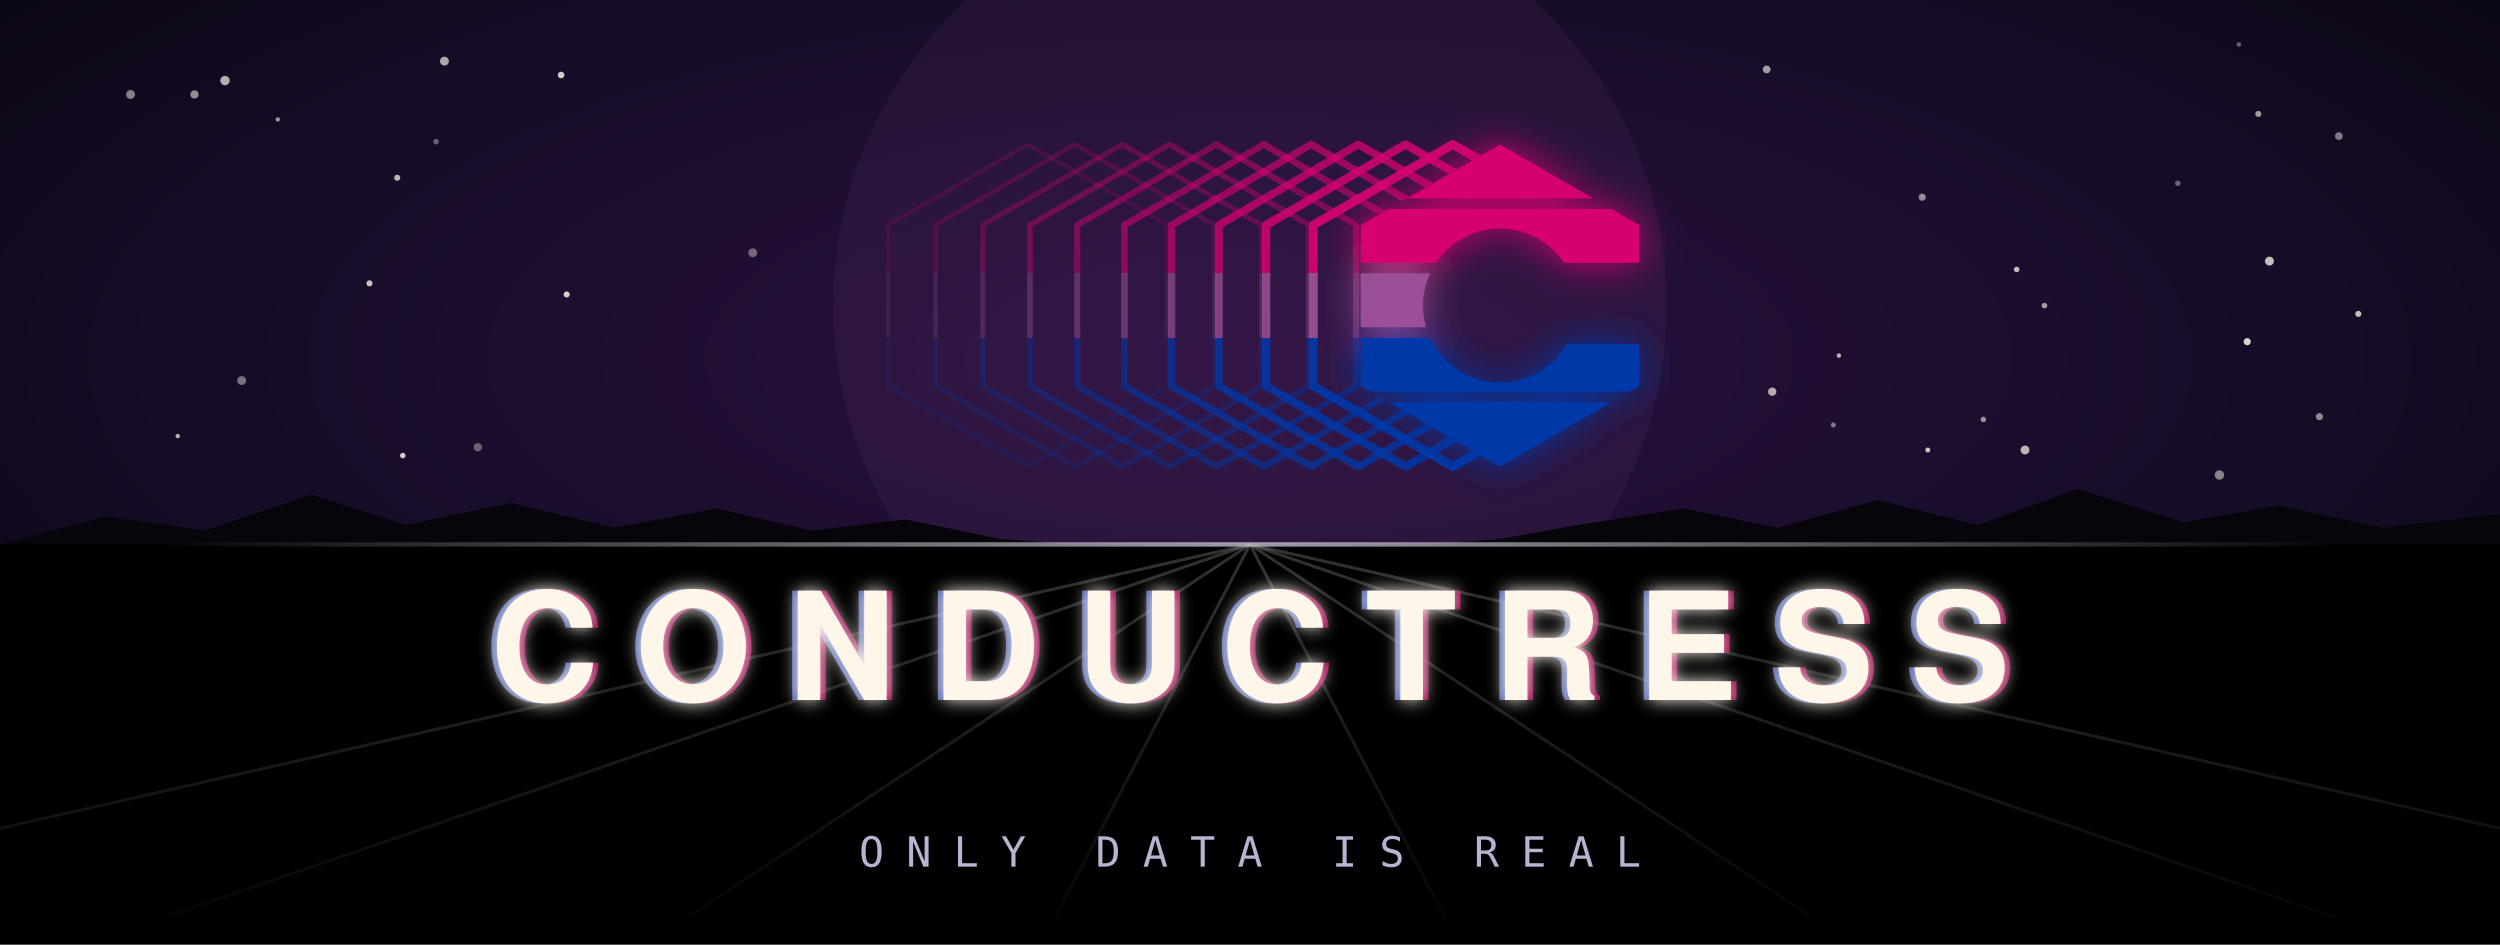
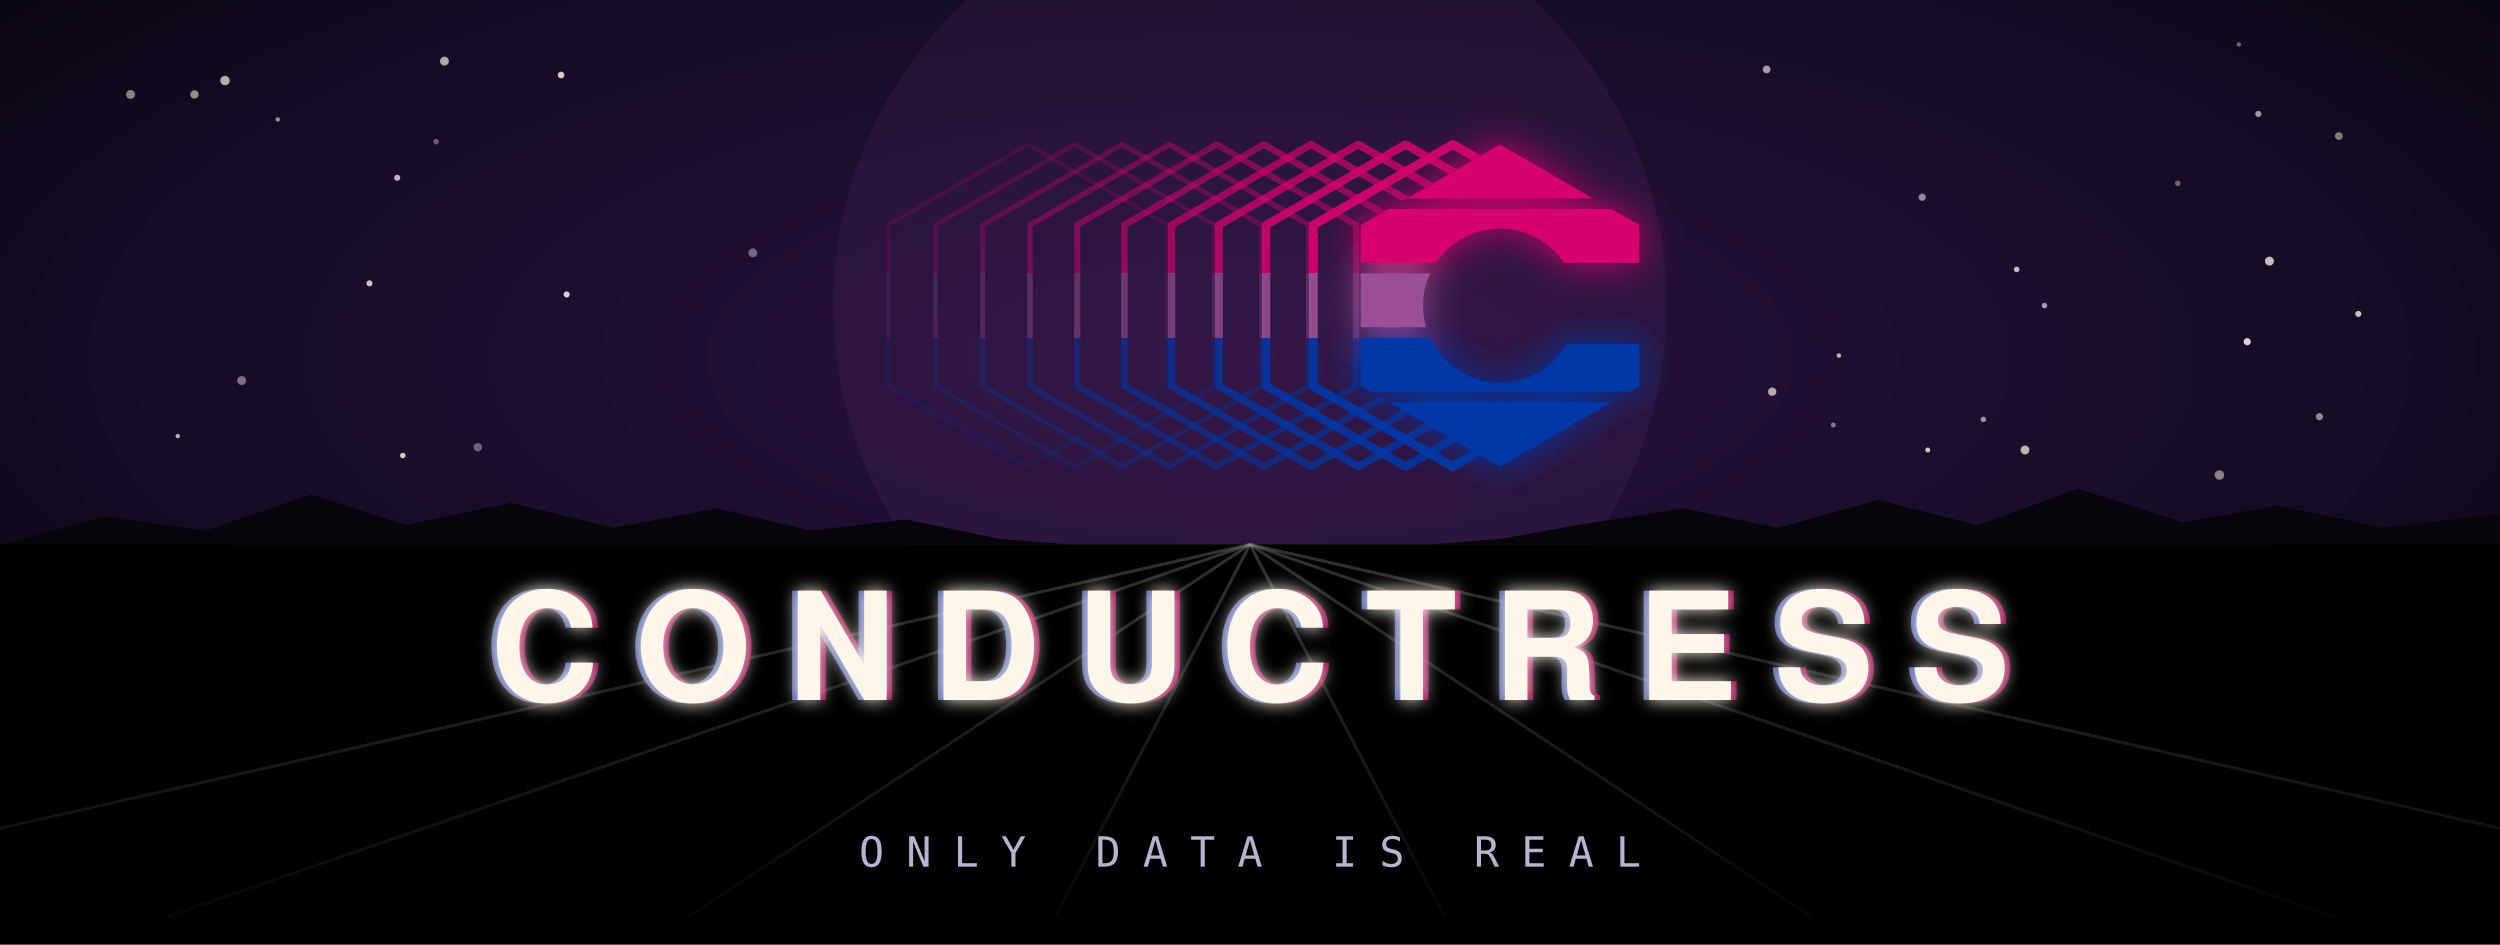
<svg xmlns="http://www.w3.org/2000/svg" viewBox="0 0 900 340" width="900" height="340" role="img" aria-label="Conductress">
  <defs>
    <radialGradient id="bih-sky" cx="50%" cy="38%" r="72%">
      <stop offset="0%" stop-color="#2a1140" />
      <stop offset="60%" stop-color="#150c26" />
      <stop offset="100%" stop-color="#07040d" />
    </radialGradient>
    <linearGradient id="bih-trail" gradientUnits="userSpaceOnUse" x1="0" y1="52" x2="0" y2="168">
      <stop offset="0" stop-color="#d60270" />
      <stop offset="0.2" stop-color="#d60270" />
      <stop offset="0.2" stop-color="#d60270" />
      <stop offset="0.4" stop-color="#d60270" />
      <stop offset="0.4" stop-color="#9b4f96" />
      <stop offset="0.6" stop-color="#9b4f96" />
      <stop offset="0.6" stop-color="#0038a8" />
      <stop offset="0.8" stop-color="#0038a8" />
      <stop offset="0.8" stop-color="#0038a8" />
      <stop offset="1" stop-color="#0038a8" />
    </linearGradient>
    <linearGradient id="bih-streak" x1="0" y1="0" x2="1" y2="0">
      <stop offset="0%" stop-color="#ffffff" stop-opacity="0" />
      <stop offset="100%" stop-color="#ffffff" stop-opacity="0.55" />
    </linearGradient>
    <linearGradient id="bih-grid" x1="0" y1="0" x2="0" y2="1">
      <stop offset="0%" stop-color="#ffffff" stop-opacity="0.28" />
      <stop offset="100%" stop-color="#ffffff" stop-opacity="0.03" />
    </linearGradient>
    <linearGradient id="bih-rule" gradientUnits="userSpaceOnUse" x1="60" y1="0" x2="840" y2="0">
      <stop offset="0%" stop-color="#ffffff" stop-opacity="0" />
      <stop offset="50%" stop-color="#d8d8e6" />
      <stop offset="100%" stop-color="#ffffff" stop-opacity="0" />
    </linearGradient>
    <filter id="bih-bloom" x="-60%" y="-60%" width="220%" height="220%">
      <feGaussianBlur stdDeviation="7" result="b1" />
      <feMerge>
        <feMergeNode in="b1" />
        <feMergeNode in="SourceGraphic" />
      </feMerge>
    </filter>
    <filter id="bih-soft" x="-40%" y="-40%" width="180%" height="180%">
      <feGaussianBlur stdDeviation="3" result="b2" />
      <feMerge>
        <feMergeNode in="b2" />
        <feMergeNode in="SourceGraphic" />
      </feMerge>
    </filter>
    <clipPath id="bih-notlead">
      <polygon points="-3789.5,-2449.1 4919.7,2582.1 7420.8,-1747.4 -1288.4,-6778.6" />
      <polygon points="590.2,-4919.0 590.2,5139.0 5590.2,5139.0 5590.2,-4919.0" />
      <polygon points="4919.7,-2362.1 -3789.5,2669.1 -1288.4,6998.6 7420.8,1967.4" />
      <polygon points="4869.5,2669.1 -3839.7,-2362.1 -6340.8,1967.4 2368.4,6998.6" />
      <polygon points="489.8,5139.0 489.8,-4919.0 -4510.2,-4919.0 -4510.2,5139.0" />
      <polygon points="-3839.7,2582.1 4869.5,-2449.1 2368.4,-6778.6 -6340.8,-1747.4" />
    </clipPath>
    <clipPath id="bih-c">
      <path d="M89.8 27 L50 4 L10.2 27 L10.2 73 L50 96 L89.8 73 L89.8 61 L69.05 61 A22 22 0 1 1 69.05 39 L89.8 39 Z" />
    </clipPath>
    <symbol id="bih-cmark" viewBox="0 0 100 100">
      <g clip-path="url(#bih-c)">
        <rect x="8" y="4.00" width="84" height="15.40" fill="#d60270" />
        <rect x="8" y="22.40" width="84" height="15.40" fill="#d60270" />
        <rect x="8" y="40.80" width="84" height="15.40" fill="#9b4f96" />
        <rect x="8" y="59.20" width="84" height="15.40" fill="#0038a8" />
        <rect x="8" y="77.60" width="84" height="18.40" fill="#0038a8" />
      </g>
    </symbol>
  </defs>
  <g id="background">
    <rect width="900" height="340" fill="url(#bih-sky)" />
    <circle cx="450" cy="110" r="150" fill="#9b4f96" opacity="0.09" />
  </g>
  <g id="stars" fill="#fff6ea">
    <circle cx="736" cy="110" r="1.0" opacity="0.61" />
    <circle cx="729" cy="162" r="1.6" opacity="0.71" />
    <circle cx="636" cy="25" r="1.4" opacity="0.62" />
    <circle cx="64" cy="157" r="0.8" opacity="0.70" />
    <circle cx="660" cy="153" r="0.9" opacity="0.46" />
    <circle cx="726" cy="97" r="1.0" opacity="0.75" />
    <circle cx="202" cy="27" r="1.2" opacity="0.81" />
    <circle cx="87" cy="137" r="1.6" opacity="0.43" />
    <circle cx="714" cy="151" r="1.0" opacity="0.56" />
    <circle cx="100" cy="43" r="0.8" opacity="0.58" />
    <circle cx="849" cy="113" r="1.1" opacity="0.77" />
    <circle cx="813" cy="41" r="1.1" opacity="0.61" />
    <circle cx="47" cy="34" r="1.6" opacity="0.50" />
    <circle cx="694" cy="162" r="0.9" opacity="0.79" />
    <circle cx="806" cy="16" r="0.8" opacity="0.38" />
    <circle cx="70" cy="34" r="1.5" opacity="0.55" />
    <circle cx="172" cy="161" r="1.5" opacity="0.36" />
    <circle cx="842" cy="49" r="1.4" opacity="0.47" />
    <circle cx="809" cy="123" r="1.3" opacity="0.84" />
    <circle cx="835" cy="150" r="1.3" opacity="0.53" />
    <circle cx="692" cy="71" r="1.3" opacity="0.54" />
    <circle cx="143" cy="64" r="1.1" opacity="0.72" />
    <circle cx="157" cy="51" r="1.0" opacity="0.36" />
    <circle cx="81" cy="29" r="1.7" opacity="0.68" />
    <circle cx="662" cy="128" r="0.8" opacity="0.72" />
    <circle cx="145" cy="164" r="1.0" opacity="0.81" />
    <circle cx="271" cy="91" r="1.6" opacity="0.38" />
    <circle cx="817" cy="94" r="1.6" opacity="0.76" />
    <circle cx="799" cy="171" r="1.7" opacity="0.50" />
    <circle cx="160" cy="22" r="1.6" opacity="0.66" />
    <circle cx="784" cy="66" r="1.0" opacity="0.37" />
    <circle cx="204" cy="106" r="1.1" opacity="0.83" />
    <circle cx="133" cy="102" r="1.1" opacity="0.78" />
    <circle cx="638" cy="141" r="1.5" opacity="0.67" />
  </g>
  <g id="mountains" fill="#07040c">
    <path d="M0 196 L38 186 L74 191 L112 178 L146 189 L184 181 L221 190 L258 183 L292 191 L326 187 L360 194 L385 196 Z" />
    <path d="M515 196 L540 194 L568 189 L606 183 L640 190 L676 180 L712 189 L748 176 L786 188 L820 182 L858 190 L900 185 L900 196 Z" />
  </g>
  <rect id="ground" x="0" y="196" width="900" height="144" fill="#000" />
  <g id="horizon" opacity="0.7">
-     <line x1="60" y1="196" x2="840" y2="196" stroke="url(#bih-rule)" stroke-width="1.6" />
    <g stroke="url(#bih-grid)" stroke-width="1.1" fill="none">
      <line x1="450" y1="196" x2="-140" y2="330" />
      <line x1="450" y1="196" x2="60" y2="330" />
      <line x1="450" y1="196" x2="248" y2="330" />
      <line x1="450" y1="196" x2="380" y2="330" />
      <line x1="450" y1="196" x2="520" y2="330" />
      <line x1="450" y1="196" x2="652" y2="330" />
      <line x1="450" y1="196" x2="840" y2="330" />
      <line x1="450" y1="196" x2="1040" y2="330" />
    </g>
  </g>
  <g id="speedstreaks" stroke="url(#bih-streak)" stroke-linecap="round">
    <line x1="150" y1="72" x2="372" y2="72" stroke-width="2" />
    <line x1="118" y1="96" x2="356" y2="96" stroke-width="3.4" />
    <line x1="166" y1="120" x2="366" y2="120" stroke-width="1.6" />
    <line x1="104" y1="144" x2="350" y2="144" stroke-width="4.2" />
    <line x1="182" y1="164" x2="360" y2="164" stroke-width="1.4" />
  </g>
  <g id="trail" fill="none" stroke="url(#bih-trail)" stroke-linejoin="round" clip-path="url(#bih-notlead)">
    <path d="M370 52 L420.2 81 L420.2 139 L370 168 L319.8 139 L319.8 81 Z" stroke-width="1.4" opacity="0.17" />
    <path d="M387 52 L437.2 81 L437.2 139 L387 168 L336.8 139 L336.8 81 Z" stroke-width="1.6" opacity="0.24" />
    <path d="M404 52 L454.2 81 L454.2 139 L404 168 L353.8 139 L353.8 81 Z" stroke-width="1.8" opacity="0.32" />
    <path d="M421 52 L471.2 81 L471.2 139 L421 168 L370.8 139 L370.8 81 Z" stroke-width="2.0" opacity="0.4" />
    <path d="M438 52 L488.2 81 L488.2 139 L438 168 L387.8 139 L387.8 81 Z" stroke-width="2.2" opacity="0.48" />
    <path d="M455 52 L505.2 81 L505.2 139 L455 168 L404.8 139 L404.8 81 Z" stroke-width="2.4" opacity="0.57" />
    <path d="M472 52 L522.2 81 L522.2 139 L472 168 L421.8 139 L421.8 81 Z" stroke-width="2.6" opacity="0.66" />
    <path d="M489 52 L539.2 81 L539.2 139 L489 168 L438.8 139 L438.8 81 Z" stroke-width="2.8" opacity="0.75" />
    <path d="M506 52 L556.2 81 L556.2 139 L506 168 L455.8 139 L455.8 81 Z" stroke-width="3.0" opacity="0.84" />
    <path d="M523 52 L573.2 81 L573.2 139 L523 168 L472.8 139 L472.8 81 Z" stroke-width="3.2" opacity="0.92" />
  </g>
  <g id="lead" filter="url(#bih-bloom)">
    <use href="#bih-cmark" x="477" y="47" width="126" height="126" />
  </g>
  <g id="wordmark">
    <path d="M213.334 225.972C213.064 222.57 212.362 220.41 210.688 218.196C207.664 214.2 202.804 211.986 196.918 211.986C185.794 211.986 178.882 219.924 178.882 232.668C178.882 245.358 185.74 253.242 196.702 253.242C206.53 253.242 213.01 247.572 213.496 238.554H205.612C205.072 243.576 201.94 246.438 196.918 246.438C190.654 246.438 186.982 241.362 186.982 232.776C186.982 224.082 190.816 218.898 197.188 218.898C201.886 218.898 204.532 221.166 205.612 225.972Z M249.554 211.986C244.046 211.986 239.51 213.822 236.162 217.44C232.652 221.22 230.654 226.728 230.654 232.614C230.654 238.5 232.652 244.062 236.162 247.788C239.564 251.46 243.992 253.242 249.608 253.242C255.224 253.242 259.652 251.46 263.054 247.788C266.456 244.17 268.562 238.446 268.562 232.884C268.562 226.728 266.564 221.166 263.054 217.44C259.598 213.714 255.278 211.986 249.554 211.986ZM249.608 218.898C256.25 218.898 260.462 224.298 260.462 232.83C260.462 240.93 256.088 246.33 249.608 246.33C243.02 246.33 238.754 240.93 238.754 232.614C238.754 224.298 243.02 218.898 249.608 218.898Z M311.1 252.0H319.2V212.634H311.1V239.418L295.494 212.634H287.178V252.0H295.278V224.784Z M339.652 252.0H355.042C361.036 252.0 364.816 250.596 367.516 247.41C370.594 243.738 372.268 238.446 372.268 232.29C372.268 226.188 370.594 220.896 367.516 217.17C364.816 213.984 361.09 212.634 355.042 212.634H339.652ZM347.752 245.25V219.384H355.042C361.144 219.384 364.168 223.65 364.168 232.344C364.168 240.984 361.144 245.25 355.042 245.25Z M414.698 212.634V239.31C414.698 244.062 412.268 246.33 407.192 246.33C402.116 246.33 399.686 244.062 399.686 239.31V212.634H391.586V239.31C391.586 243.738 392.774 246.87 395.42 249.246C398.282 251.838 402.44 253.242 407.192 253.242C411.944 253.242 416.102 251.838 418.964 249.246C421.61 246.87 422.798 243.738 422.798 239.31V212.634Z M476.298 225.972C476.028 222.57 475.326 220.41 473.652 218.196C470.628 214.2 465.768 211.986 459.882 211.986C448.758 211.986 441.846 219.924 441.846 232.668C441.846 245.358 448.704 253.242 459.666 253.242C469.494 253.242 475.974 247.572 476.46 238.554H468.576C468.036 243.576 464.904 246.438 459.882 246.438C453.618 246.438 449.946 241.362 449.946 232.776C449.946 224.082 453.78 218.898 460.152 218.898C464.85 218.898 467.496 221.166 468.576 225.972Z M512.248 219.384H523.75V212.634H492.214V219.384H504.148V252.0H512.248Z M549.872 236.394H559.16C562.67 236.394 564.182 237.798 564.182 241.038V242.658C564.128 243.684 564.128 244.656 564.128 245.25C564.128 248.976 564.344 250.11 565.316 252.0H574.01V250.542C572.768 249.84 572.282 249.03 572.282 247.302C572.066 235.692 571.85 235.152 566.828 232.992C571.256 231.264 573.47 228.078 573.47 223.272C573.47 220.14 572.39 217.278 570.5 215.334C568.718 213.498 566.234 212.634 562.886 212.634H541.772V252.0H549.872ZM549.872 229.644V219.384H559.646C561.968 219.384 562.886 219.6 563.912 220.41C564.884 221.22 565.37 222.57 565.37 224.406C565.37 226.296 564.884 227.808 563.912 228.618C562.994 229.374 561.968 229.644 559.646 229.644Z M601.806 235.044H620.652V228.294H601.806V219.384H622.164V212.634H593.706V252.0H623.136V245.25H601.806Z M671.236 224.622C671.182 216.468 665.728 211.986 655.792 211.986C646.342 211.986 640.888 216.414 640.888 224.082C640.888 230.184 643.966 233.154 651.958 234.666L657.466 235.746C662.866 236.772 664.864 238.284 664.864 241.47C664.864 244.764 661.84 246.762 656.926 246.762C651.418 246.762 648.34 244.44 648.07 240.228H640.186C640.672 248.652 646.45 253.242 656.494 253.242C666.646 253.242 672.64 248.544 672.64 240.498C672.64 234.288 669.508 231.048 662.218 229.644L656.062 228.456C650.284 227.322 648.61 226.188 648.61 223.326C648.61 220.356 651.202 218.466 655.414 218.466C660.544 218.466 663.406 220.626 663.676 224.622Z M720.254 224.622C720.2 216.468 714.746 211.986 704.81 211.986C695.36 211.986 689.906 216.414 689.906 224.082C689.906 230.184 692.984 233.154 700.976 234.666L706.484 235.746C711.884 236.772 713.882 238.284 713.882 241.47C713.882 244.764 710.858 246.762 705.944 246.762C700.436 246.762 697.358 244.44 697.088 240.228H689.204C689.69 248.652 695.468 253.242 705.512 253.242C715.664 253.242 721.658 248.544 721.658 240.498C721.658 234.288 718.526 231.048 711.236 229.644L705.08 228.456C699.302 227.322 697.628 226.188 697.628 223.326C697.628 220.356 700.22 218.466 704.432 218.466C709.562 218.466 712.424 220.626 712.694 224.622Z" transform="translate(2 0)" fill="#d60270" opacity="0.7" />
    <path d="M213.334 225.972C213.064 222.57 212.362 220.41 210.688 218.196C207.664 214.2 202.804 211.986 196.918 211.986C185.794 211.986 178.882 219.924 178.882 232.668C178.882 245.358 185.74 253.242 196.702 253.242C206.53 253.242 213.01 247.572 213.496 238.554H205.612C205.072 243.576 201.94 246.438 196.918 246.438C190.654 246.438 186.982 241.362 186.982 232.776C186.982 224.082 190.816 218.898 197.188 218.898C201.886 218.898 204.532 221.166 205.612 225.972Z M249.554 211.986C244.046 211.986 239.51 213.822 236.162 217.44C232.652 221.22 230.654 226.728 230.654 232.614C230.654 238.5 232.652 244.062 236.162 247.788C239.564 251.46 243.992 253.242 249.608 253.242C255.224 253.242 259.652 251.46 263.054 247.788C266.456 244.17 268.562 238.446 268.562 232.884C268.562 226.728 266.564 221.166 263.054 217.44C259.598 213.714 255.278 211.986 249.554 211.986ZM249.608 218.898C256.25 218.898 260.462 224.298 260.462 232.83C260.462 240.93 256.088 246.33 249.608 246.33C243.02 246.33 238.754 240.93 238.754 232.614C238.754 224.298 243.02 218.898 249.608 218.898Z M311.1 252.0H319.2V212.634H311.1V239.418L295.494 212.634H287.178V252.0H295.278V224.784Z M339.652 252.0H355.042C361.036 252.0 364.816 250.596 367.516 247.41C370.594 243.738 372.268 238.446 372.268 232.29C372.268 226.188 370.594 220.896 367.516 217.17C364.816 213.984 361.09 212.634 355.042 212.634H339.652ZM347.752 245.25V219.384H355.042C361.144 219.384 364.168 223.65 364.168 232.344C364.168 240.984 361.144 245.25 355.042 245.25Z M414.698 212.634V239.31C414.698 244.062 412.268 246.33 407.192 246.33C402.116 246.33 399.686 244.062 399.686 239.31V212.634H391.586V239.31C391.586 243.738 392.774 246.87 395.42 249.246C398.282 251.838 402.44 253.242 407.192 253.242C411.944 253.242 416.102 251.838 418.964 249.246C421.61 246.87 422.798 243.738 422.798 239.31V212.634Z M476.298 225.972C476.028 222.57 475.326 220.41 473.652 218.196C470.628 214.2 465.768 211.986 459.882 211.986C448.758 211.986 441.846 219.924 441.846 232.668C441.846 245.358 448.704 253.242 459.666 253.242C469.494 253.242 475.974 247.572 476.46 238.554H468.576C468.036 243.576 464.904 246.438 459.882 246.438C453.618 246.438 449.946 241.362 449.946 232.776C449.946 224.082 453.78 218.898 460.152 218.898C464.85 218.898 467.496 221.166 468.576 225.972Z M512.248 219.384H523.75V212.634H492.214V219.384H504.148V252.0H512.248Z M549.872 236.394H559.16C562.67 236.394 564.182 237.798 564.182 241.038V242.658C564.128 243.684 564.128 244.656 564.128 245.25C564.128 248.976 564.344 250.11 565.316 252.0H574.01V250.542C572.768 249.84 572.282 249.03 572.282 247.302C572.066 235.692 571.85 235.152 566.828 232.992C571.256 231.264 573.47 228.078 573.47 223.272C573.47 220.14 572.39 217.278 570.5 215.334C568.718 213.498 566.234 212.634 562.886 212.634H541.772V252.0H549.872ZM549.872 229.644V219.384H559.646C561.968 219.384 562.886 219.6 563.912 220.41C564.884 221.22 565.37 222.57 565.37 224.406C565.37 226.296 564.884 227.808 563.912 228.618C562.994 229.374 561.968 229.644 559.646 229.644Z M601.806 235.044H620.652V228.294H601.806V219.384H622.164V212.634H593.706V252.0H623.136V245.25H601.806Z M671.236 224.622C671.182 216.468 665.728 211.986 655.792 211.986C646.342 211.986 640.888 216.414 640.888 224.082C640.888 230.184 643.966 233.154 651.958 234.666L657.466 235.746C662.866 236.772 664.864 238.284 664.864 241.47C664.864 244.764 661.84 246.762 656.926 246.762C651.418 246.762 648.34 244.44 648.07 240.228H640.186C640.672 248.652 646.45 253.242 656.494 253.242C666.646 253.242 672.64 248.544 672.64 240.498C672.64 234.288 669.508 231.048 662.218 229.644L656.062 228.456C650.284 227.322 648.61 226.188 648.61 223.326C648.61 220.356 651.202 218.466 655.414 218.466C660.544 218.466 663.406 220.626 663.676 224.622Z M720.254 224.622C720.2 216.468 714.746 211.986 704.81 211.986C695.36 211.986 689.906 216.414 689.906 224.082C689.906 230.184 692.984 233.154 700.976 234.666L706.484 235.746C711.884 236.772 713.882 238.284 713.882 241.47C713.882 244.764 710.858 246.762 705.944 246.762C700.436 246.762 697.358 244.44 697.088 240.228H689.204C689.69 248.652 695.468 253.242 705.512 253.242C715.664 253.242 721.658 248.544 721.658 240.498C721.658 234.288 718.526 231.048 711.236 229.644L705.08 228.456C699.302 227.322 697.628 226.188 697.628 223.326C697.628 220.356 700.22 218.466 704.432 218.466C709.562 218.466 712.424 220.626 712.694 224.622Z" transform="translate(-2 0)" fill="#6d8dff" opacity="0.7" />
    <path d="M213.334 225.972C213.064 222.57 212.362 220.41 210.688 218.196C207.664 214.2 202.804 211.986 196.918 211.986C185.794 211.986 178.882 219.924 178.882 232.668C178.882 245.358 185.74 253.242 196.702 253.242C206.53 253.242 213.01 247.572 213.496 238.554H205.612C205.072 243.576 201.94 246.438 196.918 246.438C190.654 246.438 186.982 241.362 186.982 232.776C186.982 224.082 190.816 218.898 197.188 218.898C201.886 218.898 204.532 221.166 205.612 225.972Z M249.554 211.986C244.046 211.986 239.51 213.822 236.162 217.44C232.652 221.22 230.654 226.728 230.654 232.614C230.654 238.5 232.652 244.062 236.162 247.788C239.564 251.46 243.992 253.242 249.608 253.242C255.224 253.242 259.652 251.46 263.054 247.788C266.456 244.17 268.562 238.446 268.562 232.884C268.562 226.728 266.564 221.166 263.054 217.44C259.598 213.714 255.278 211.986 249.554 211.986ZM249.608 218.898C256.25 218.898 260.462 224.298 260.462 232.83C260.462 240.93 256.088 246.33 249.608 246.33C243.02 246.33 238.754 240.93 238.754 232.614C238.754 224.298 243.02 218.898 249.608 218.898Z M311.1 252.0H319.2V212.634H311.1V239.418L295.494 212.634H287.178V252.0H295.278V224.784Z M339.652 252.0H355.042C361.036 252.0 364.816 250.596 367.516 247.41C370.594 243.738 372.268 238.446 372.268 232.29C372.268 226.188 370.594 220.896 367.516 217.17C364.816 213.984 361.09 212.634 355.042 212.634H339.652ZM347.752 245.25V219.384H355.042C361.144 219.384 364.168 223.65 364.168 232.344C364.168 240.984 361.144 245.25 355.042 245.25Z M414.698 212.634V239.31C414.698 244.062 412.268 246.33 407.192 246.33C402.116 246.33 399.686 244.062 399.686 239.31V212.634H391.586V239.31C391.586 243.738 392.774 246.87 395.42 249.246C398.282 251.838 402.44 253.242 407.192 253.242C411.944 253.242 416.102 251.838 418.964 249.246C421.61 246.87 422.798 243.738 422.798 239.31V212.634Z M476.298 225.972C476.028 222.57 475.326 220.41 473.652 218.196C470.628 214.2 465.768 211.986 459.882 211.986C448.758 211.986 441.846 219.924 441.846 232.668C441.846 245.358 448.704 253.242 459.666 253.242C469.494 253.242 475.974 247.572 476.46 238.554H468.576C468.036 243.576 464.904 246.438 459.882 246.438C453.618 246.438 449.946 241.362 449.946 232.776C449.946 224.082 453.78 218.898 460.152 218.898C464.85 218.898 467.496 221.166 468.576 225.972Z M512.248 219.384H523.75V212.634H492.214V219.384H504.148V252.0H512.248Z M549.872 236.394H559.16C562.67 236.394 564.182 237.798 564.182 241.038V242.658C564.128 243.684 564.128 244.656 564.128 245.25C564.128 248.976 564.344 250.11 565.316 252.0H574.01V250.542C572.768 249.84 572.282 249.03 572.282 247.302C572.066 235.692 571.85 235.152 566.828 232.992C571.256 231.264 573.47 228.078 573.47 223.272C573.47 220.14 572.39 217.278 570.5 215.334C568.718 213.498 566.234 212.634 562.886 212.634H541.772V252.0H549.872ZM549.872 229.644V219.384H559.646C561.968 219.384 562.886 219.6 563.912 220.41C564.884 221.22 565.37 222.57 565.37 224.406C565.37 226.296 564.884 227.808 563.912 228.618C562.994 229.374 561.968 229.644 559.646 229.644Z M601.806 235.044H620.652V228.294H601.806V219.384H622.164V212.634H593.706V252.0H623.136V245.25H601.806Z M671.236 224.622C671.182 216.468 665.728 211.986 655.792 211.986C646.342 211.986 640.888 216.414 640.888 224.082C640.888 230.184 643.966 233.154 651.958 234.666L657.466 235.746C662.866 236.772 664.864 238.284 664.864 241.47C664.864 244.764 661.84 246.762 656.926 246.762C651.418 246.762 648.34 244.44 648.07 240.228H640.186C640.672 248.652 646.45 253.242 656.494 253.242C666.646 253.242 672.64 248.544 672.64 240.498C672.64 234.288 669.508 231.048 662.218 229.644L656.062 228.456C650.284 227.322 648.61 226.188 648.61 223.326C648.61 220.356 651.202 218.466 655.414 218.466C660.544 218.466 663.406 220.626 663.676 224.622Z M720.254 224.622C720.2 216.468 714.746 211.986 704.81 211.986C695.36 211.986 689.906 216.414 689.906 224.082C689.906 230.184 692.984 233.154 700.976 234.666L706.484 235.746C711.884 236.772 713.882 238.284 713.882 241.47C713.882 244.764 710.858 246.762 705.944 246.762C700.436 246.762 697.358 244.44 697.088 240.228H689.204C689.69 248.652 695.468 253.242 705.512 253.242C715.664 253.242 721.658 248.544 721.658 240.498C721.658 234.288 718.526 231.048 711.236 229.644L705.08 228.456C699.302 227.322 697.628 226.188 697.628 223.326C697.628 220.356 700.22 218.466 704.432 218.466C709.562 218.466 712.424 220.626 712.694 224.622Z" fill="#fff6ea" filter="url(#bih-soft)" />
  </g>
  <g id="subtitle">
    <path d="M315.867 306.543Q315.867 304.134 315.373 303.101Q314.878 302.068 313.75 302.068Q312.63 302.068 312.135 303.101Q311.641 304.134 311.641 306.543Q311.641 308.946 312.135 309.979Q312.63 311.011 313.75 311.011Q314.878 311.011 315.373 309.982Q315.867 308.953 315.867 306.543ZM317.412 306.543Q317.412 309.4 316.508 310.806Q315.603 312.212 313.75 312.212Q311.897 312.212 310.996 310.813Q310.095 309.415 310.095 306.543Q310.095 303.68 311.0 302.273Q311.905 300.867 313.75 300.867Q315.603 300.867 316.508 302.273Q317.412 303.68 317.412 306.543Z M327.287 301.065H329.162L332.854 310.066V301.065H334.282V312.0H332.407L328.716 302.999V312.0H327.287Z M344.875 301.065H346.362V310.755H351.642V312.0H344.875Z M360.602 301.065H362.177L364.843 305.892L367.501 301.065H369.091L365.582 307.093V312.0H364.095V307.093Z M397.586 310.784Q399.453 310.784 400.193 309.865Q400.933 308.946 400.933 306.543Q400.933 304.119 400.197 303.2Q399.461 302.281 397.586 302.281H396.883V310.784ZM397.615 301.065Q400.12 301.065 401.306 302.398Q402.493 303.731 402.493 306.543Q402.493 309.341 401.306 310.671Q400.12 312.0 397.615 312.0H395.396V301.065Z M415.935 302.369 414.375 307.964H417.495ZM415.041 301.065H416.836L420.183 312.0H418.652L417.846 309.151H414.016L413.225 312.0H411.694Z M428.798 301.065H437.14V302.31H433.72V312.0H432.233V302.31H428.798Z M449.996 302.369 448.436 307.964H451.556ZM449.103 301.065H450.897L454.244 312.0H452.714L451.908 309.151H448.077L447.286 312.0H445.756Z M481.018 301.065H487.09V302.31H484.798V310.755H487.09V312.0H481.018V310.755H483.311V302.31H481.018Z M503.989 301.438V302.94Q503.315 302.508 502.638 302.288Q501.96 302.068 501.272 302.068Q500.224 302.068 499.616 302.555Q499.009 303.042 499.009 303.87Q499.009 304.595 499.408 304.976Q499.807 305.357 500.898 305.613L501.675 305.789Q503.213 306.148 503.916 306.917Q504.619 307.686 504.619 309.012Q504.619 310.572 503.652 311.392Q502.685 312.212 500.84 312.212Q500.071 312.212 499.294 312.048Q498.518 311.883 497.734 311.553V309.979Q498.576 310.513 499.327 310.762Q500.078 311.011 500.84 311.011Q501.96 311.011 502.583 310.51Q503.205 310.008 503.205 309.107Q503.205 308.287 502.777 307.854Q502.348 307.422 501.286 307.188L500.495 307.005Q498.972 306.661 498.283 305.965Q497.595 305.269 497.595 304.097Q497.595 302.632 498.58 301.75Q499.565 300.867 501.198 300.867Q501.828 300.867 502.524 301.01Q503.22 301.153 503.989 301.438Z M536.205 306.836Q536.776 306.983 537.179 307.389Q537.582 307.796 538.182 309.012L539.669 312.0H538.08L536.776 309.239Q536.212 308.06 535.762 307.719Q535.311 307.378 534.586 307.378H533.173V312.0H531.686V301.065H534.733Q536.534 301.065 537.494 301.878Q538.453 302.691 538.453 304.229Q538.453 305.313 537.864 305.998Q537.274 306.683 536.205 306.836ZM533.173 302.281V306.163H534.791Q535.853 306.163 536.373 305.687Q536.893 305.21 536.893 304.229Q536.893 303.284 536.34 302.782Q535.787 302.281 534.733 302.281Z M549.112 301.065H555.601V302.31H550.592V305.547H555.382V306.792H550.592V310.755H555.74V312.0H549.112Z M569.212 302.369 567.652 307.964H570.772ZM568.318 301.065H570.113L573.46 312.0H571.929L571.123 309.151H567.293L566.502 312.0H564.971Z M583.305 301.065H584.792V310.755H590.073V312.0H583.305Z" fill="#b8b3d0" />
  </g>
</svg>
